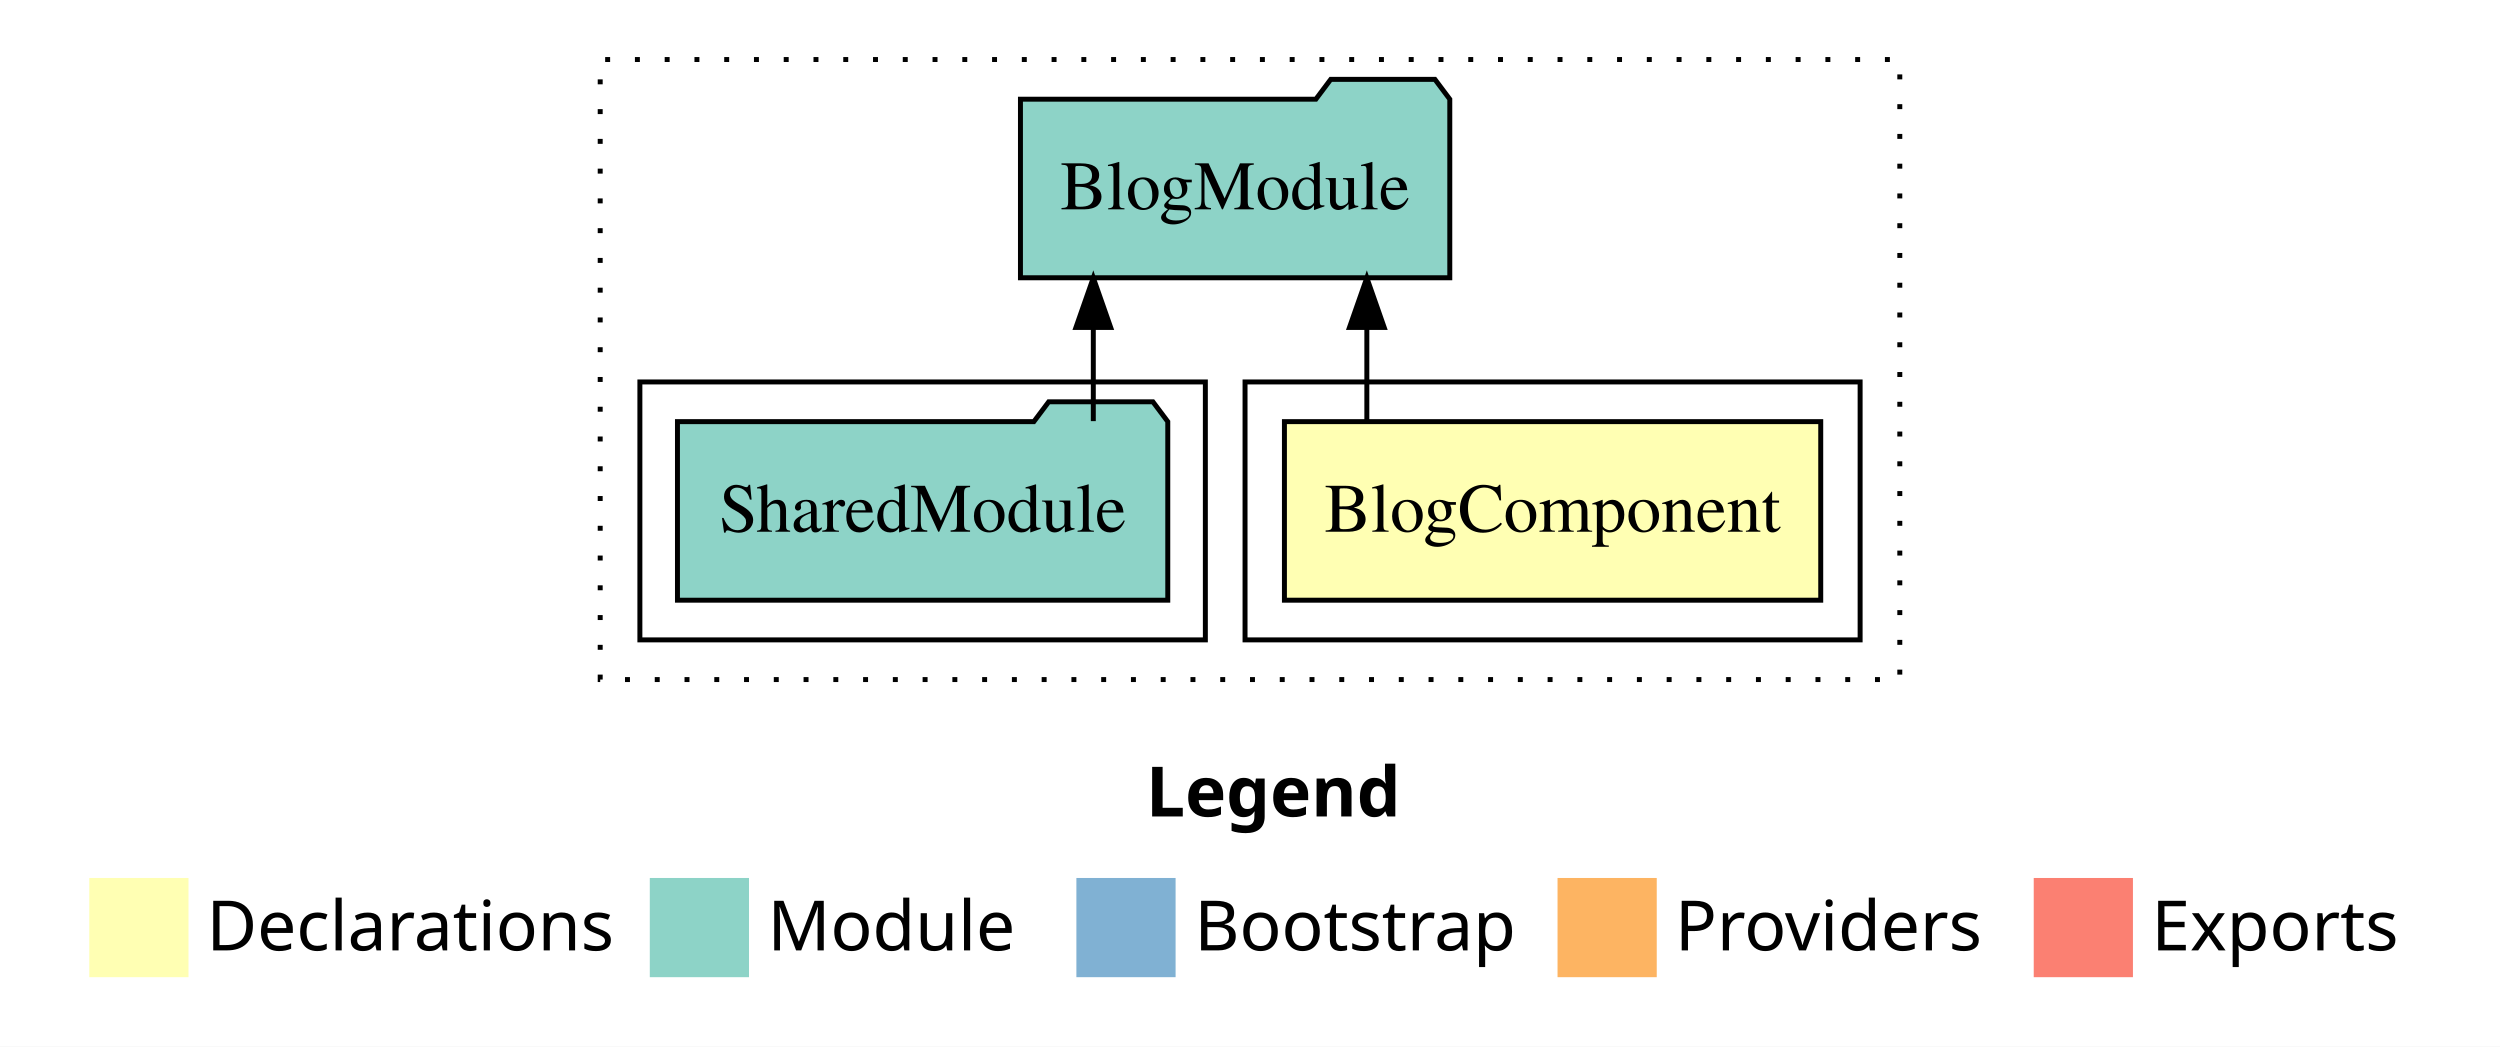
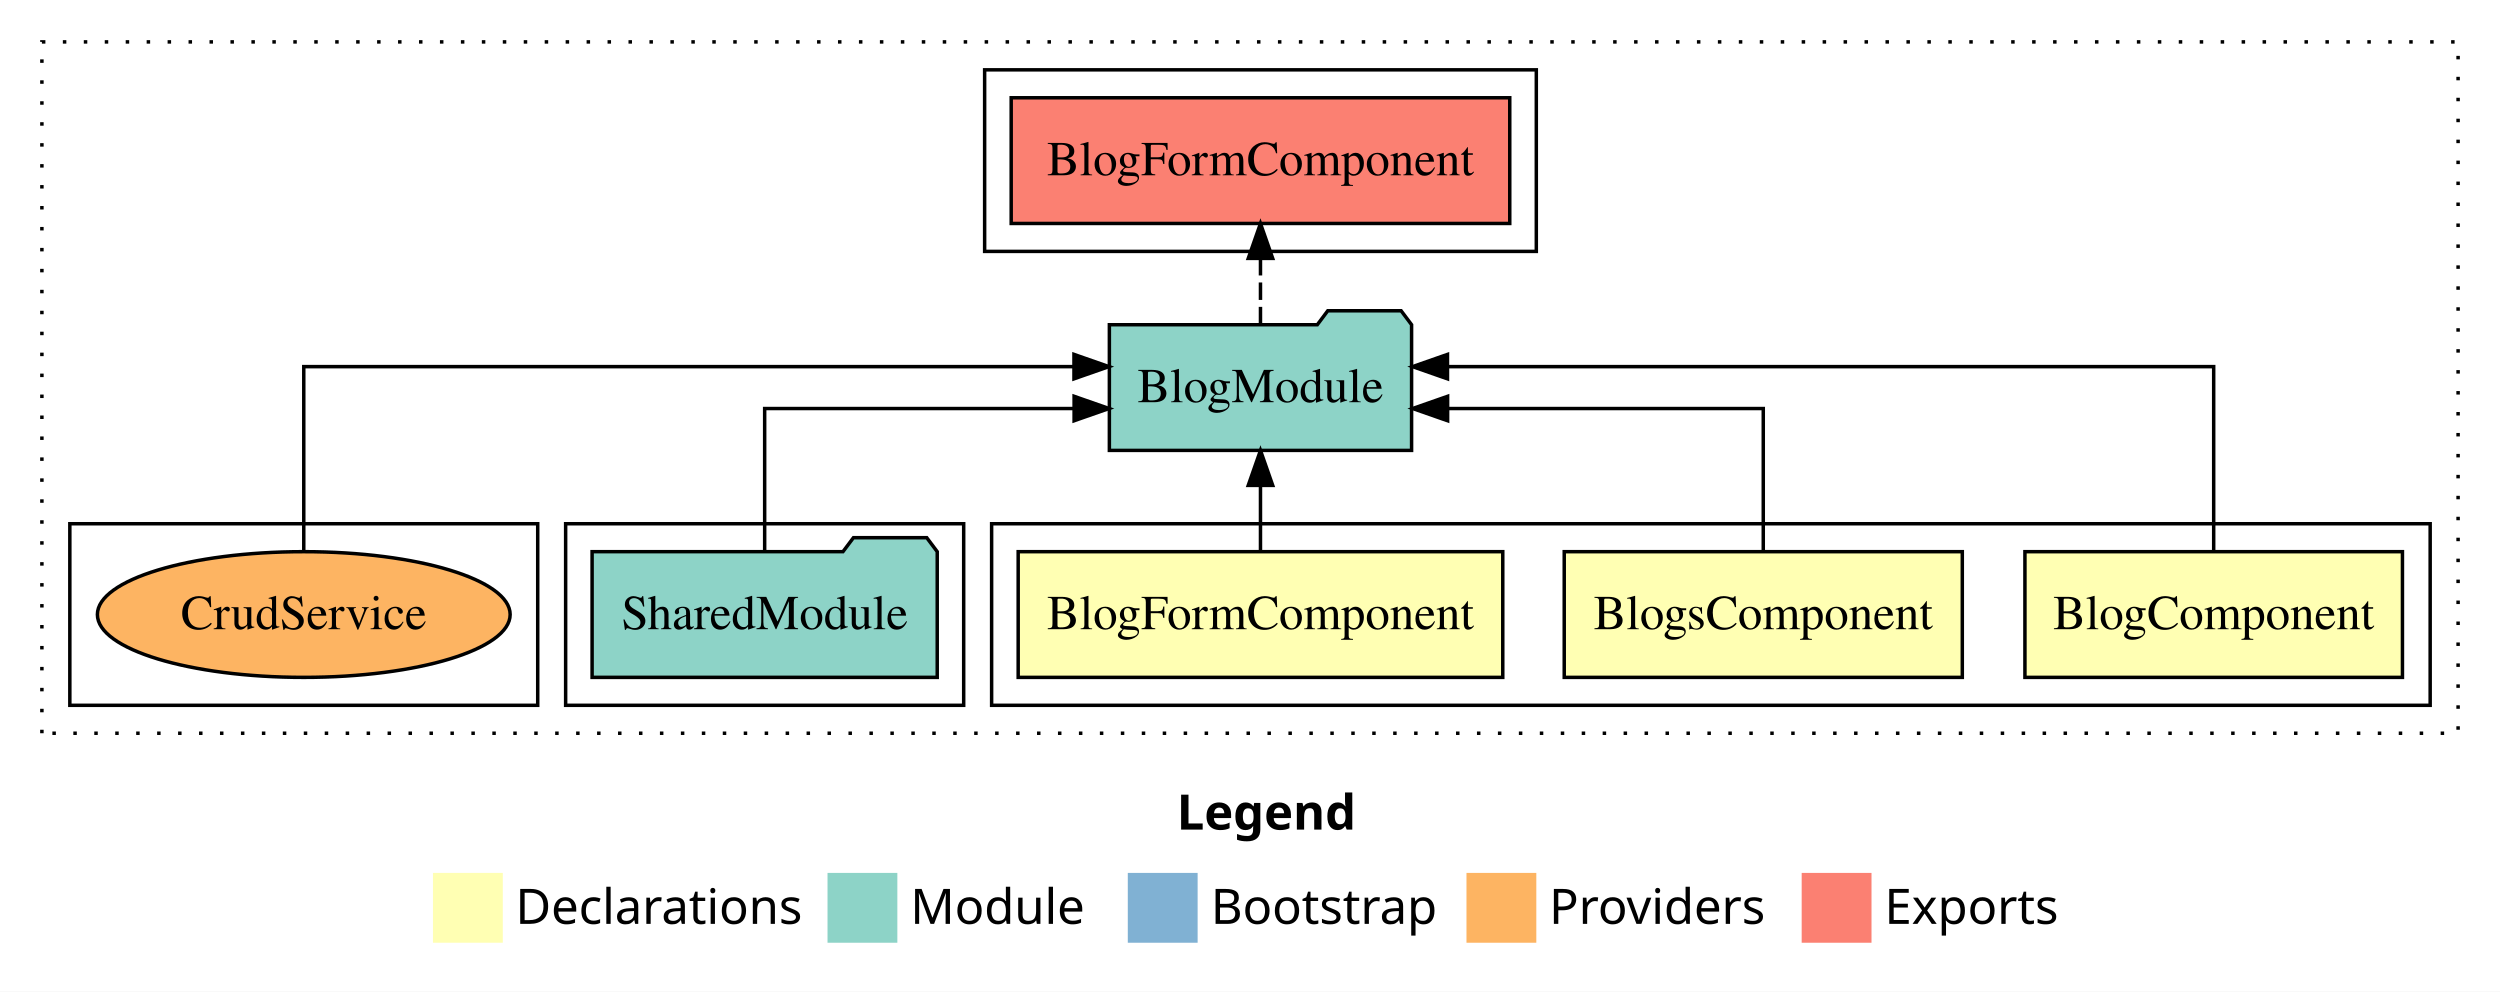
- <svg xmlns="http://www.w3.org/2000/svg" width="504pt" height="211pt" viewBox="0.00 0.00 504.00 211.00">
-   <g id="graph0" class="graph" transform="scale(1 1) rotate(0) translate(4 207)">
-     <polygon fill="#ffffff" stroke="transparent" points="-4,4 -4,-207 500,-207 500,4 -4,4" />
-     <text text-anchor="start" x="227.009" y="-42.4" font-family="sans-serif" font-weight="bold" font-size="14.00" fill="#000000">Legend</text>
-     <polygon fill="#ffffb3" stroke="transparent" points="14,-10 14,-30 34,-30 34,-10 14,-10" />
-     <text text-anchor="start" x="37.629" y="-15.4" font-family="sans-serif" font-size="14.00" fill="#000000">  Declarations</text>
-     <polygon fill="#8dd3c7" stroke="transparent" points="127,-10 127,-30 147,-30 147,-10 127,-10" />
-     <text text-anchor="start" x="150.725" y="-15.4" font-family="sans-serif" font-size="14.00" fill="#000000">  Module</text>
-     <polygon fill="#80b1d3" stroke="transparent" points="213,-10 213,-30 233,-30 233,-10 213,-10" />
-     <text text-anchor="start" x="236.781" y="-15.4" font-family="sans-serif" font-size="14.00" fill="#000000">  Bootstrap</text>
-     <polygon fill="#fdb462" stroke="transparent" points="310,-10 310,-30 330,-30 330,-10 310,-10" />
-     <text text-anchor="start" x="333.673" y="-15.4" font-family="sans-serif" font-size="14.00" fill="#000000">  Providers</text>
-     <polygon fill="#fb8072" stroke="transparent" points="406,-10 406,-30 426,-30 426,-10 406,-10" />
-     <text text-anchor="start" x="429.726" y="-15.4" font-family="sans-serif" font-size="14.00" fill="#000000">  Exports</text>
+ <svg xmlns="http://www.w3.org/2000/svg" width="716pt" height="284pt" viewBox="0.00 0.00 716.00 284.00">
+   <g id="graph0" class="graph" transform="scale(1 1) rotate(0) translate(4 280)">
+     <polygon fill="#ffffff" stroke="transparent" points="-4,4 -4,-280 712,-280 712,4 -4,4" />
+     <text text-anchor="start" x="333.009" y="-42.4" font-family="sans-serif" font-weight="bold" font-size="14.00" fill="#000000">Legend</text>
+     <polygon fill="#ffffb3" stroke="transparent" points="120,-10 120,-30 140,-30 140,-10 120,-10" />
+     <text text-anchor="start" x="143.629" y="-15.4" font-family="sans-serif" font-size="14.00" fill="#000000">  Declarations</text>
+     <polygon fill="#8dd3c7" stroke="transparent" points="233,-10 233,-30 253,-30 253,-10 233,-10" />
+     <text text-anchor="start" x="256.725" y="-15.4" font-family="sans-serif" font-size="14.00" fill="#000000">  Module</text>
+     <polygon fill="#80b1d3" stroke="transparent" points="319,-10 319,-30 339,-30 339,-10 319,-10" />
+     <text text-anchor="start" x="342.781" y="-15.4" font-family="sans-serif" font-size="14.00" fill="#000000">  Bootstrap</text>
+     <polygon fill="#fdb462" stroke="transparent" points="416,-10 416,-30 436,-30 436,-10 416,-10" />
+     <text text-anchor="start" x="439.673" y="-15.4" font-family="sans-serif" font-size="14.00" fill="#000000">  Providers</text>
+     <polygon fill="#fb8072" stroke="transparent" points="512,-10 512,-30 532,-30 532,-10 512,-10" />
+     <text text-anchor="start" x="535.726" y="-15.4" font-family="sans-serif" font-size="14.00" fill="#000000">  Exports</text>
    <g id="clust1" class="cluster">
-       <polygon fill="none" stroke="#000000" stroke-dasharray="1,5" points="117,-70 117,-195 379,-195 379,-70 117,-70" />
+       <polygon fill="none" stroke="#000000" stroke-dasharray="1,5" points="8,-70 8,-268 700,-268 700,-70 8,-70" />
    </g>
    <g id="clust2" class="cluster">
-       <polygon fill="none" stroke="#000000" points="247,-78 247,-130 371,-130 371,-78 247,-78" />
+       <polygon fill="none" stroke="#000000" points="280,-78 280,-130 692,-130 692,-78 280,-78" />
    </g>
-     <g id="clust4" class="cluster">
-       <polygon fill="none" stroke="#000000" points="125,-78 125,-130 239,-130 239,-78 125,-78" />
+     <g id="clust6" class="cluster">
+       <polygon fill="none" stroke="#000000" points="158,-78 158,-130 272,-130 272,-78 158,-78" />
+     </g>
+     <g id="clust7" class="cluster">
+       <polygon fill="none" stroke="#000000" points="278,-208 278,-260 436,-260 436,-208 278,-208" />
+     </g>
+     <g id="clust9" class="cluster">
+       <polygon fill="none" stroke="#000000" points="16,-78 16,-130 150,-130 150,-78 16,-78" />
    </g>
    <g id="node1" class="node">
-       <polygon fill="#ffffb3" stroke="#000000" points="363.06,-122 254.94,-122 254.94,-86 363.06,-86 363.06,-122" />
-       <text text-anchor="middle" x="309" y="-99.8" font-family="Times,serif" font-size="14.00" fill="#000000">BlogComponent</text>
+       <polygon fill="#ffffb3" stroke="#000000" points="684.061,-122 575.939,-122 575.939,-86 684.061,-86 684.061,-122" />
+       <text text-anchor="middle" x="630" y="-99.8" font-family="Times,serif" font-size="14.00" fill="#000000">BlogComponent</text>
+     </g>
+     <g id="node4" class="node">
+       <polygon fill="#8dd3c7" stroke="#000000" points="400.277,-187 397.277,-191 376.277,-191 373.277,-187 313.723,-187 313.723,-151 400.277,-151 400.277,-187" />
+       <text text-anchor="middle" x="357" y="-164.8" font-family="Times,serif" font-size="14.00" fill="#000000">BlogModule</text>
+     </g>
+     <g id="edge1" class="edge">
+       <path fill="none" stroke="#000000" d="M630,-122.284C630,-143.321 630,-175 630,-175 630,-175 410.56,-175 410.56,-175" />
+       <polygon fill="#000000" stroke="#000000" points="410.56,-171.5 400.56,-175 410.56,-178.5 410.56,-171.5" />
    </g>
    <g id="node2" class="node">
-       <polygon fill="#8dd3c7" stroke="#000000" points="288.277,-187 285.277,-191 264.277,-191 261.277,-187 201.723,-187 201.723,-151 288.277,-151 288.277,-187" />
-       <text text-anchor="middle" x="245" y="-164.8" font-family="Times,serif" font-size="14.00" fill="#000000">BlogModule</text>
+       <polygon fill="#ffffb3" stroke="#000000" points="558.004,-122 443.996,-122 443.996,-86 558.004,-86 558.004,-122" />
+       <text text-anchor="middle" x="501" y="-99.8" font-family="Times,serif" font-size="14.00" fill="#000000">BlogsComponent</text>
    </g>
-     <g id="edge1" class="edge">
-       <path fill="none" stroke="#000000" d="M271.554,-122.106C271.554,-122.106 271.554,-140.991 271.554,-140.991" />
-       <polygon fill="#000000" stroke="#000000" points="268.054,-140.991 271.554,-150.991 275.054,-140.991 268.054,-140.991" />
+     <g id="edge2" class="edge">
+       <path fill="none" stroke="#000000" d="M501,-122.022C501,-139.373 501,-163 501,-163 501,-163 410.596,-163 410.596,-163" />
+       <polygon fill="#000000" stroke="#000000" points="410.596,-159.5 400.596,-163 410.596,-166.5 410.596,-159.5" />
    </g>
    <g id="node3" class="node">
-       <polygon fill="#8dd3c7" stroke="#000000" points="231.423,-122 228.423,-126 207.423,-126 204.423,-122 132.577,-122 132.577,-86 231.423,-86 231.423,-122" />
-       <text text-anchor="middle" x="182" y="-99.8" font-family="Times,serif" font-size="14.00" fill="#000000">SharedModule</text>
+       <polygon fill="#ffffb3" stroke="#000000" points="426.393,-122 287.607,-122 287.607,-86 426.393,-86 426.393,-122" />
+       <text text-anchor="middle" x="357" y="-99.8" font-family="Times,serif" font-size="14.00" fill="#000000">BlogFormComponent</text>
    </g>
-     <g id="edge2" class="edge">
-       <path fill="none" stroke="#000000" d="M216.411,-122.106C216.411,-122.106 216.411,-140.991 216.411,-140.991" />
-       <polygon fill="#000000" stroke="#000000" points="212.911,-140.991 216.411,-150.991 219.911,-140.991 212.911,-140.991" />
+     <g id="edge3" class="edge">
+       <path fill="none" stroke="#000000" d="M357,-122.106C357,-122.106 357,-140.991 357,-140.991" />
+       <polygon fill="#000000" stroke="#000000" points="353.5,-140.991 357,-150.991 360.5,-140.991 353.5,-140.991" />
+     </g>
+     <g id="node6" class="node">
+       <polygon fill="#fb8072" stroke="#000000" points="428.394,-252 285.606,-252 285.606,-216 428.394,-216 428.394,-252" />
+       <text text-anchor="middle" x="357" y="-229.8" font-family="Times,serif" font-size="14.00" fill="#000000">BlogFormComponent </text>
+     </g>
+     <g id="edge5" class="edge">
+       <path fill="none" stroke="#000000" stroke-dasharray="5,2" d="M357,-187.106C357,-187.106 357,-205.991 357,-205.991" />
+       <polygon fill="#000000" stroke="#000000" points="353.5,-205.991 357,-215.991 360.5,-205.991 353.5,-205.991" />
+     </g>
+     <g id="node5" class="node">
+       <polygon fill="#8dd3c7" stroke="#000000" points="264.423,-122 261.423,-126 240.423,-126 237.423,-122 165.577,-122 165.577,-86 264.423,-86 264.423,-122" />
+       <text text-anchor="middle" x="215" y="-99.8" font-family="Times,serif" font-size="14.00" fill="#000000">SharedModule</text>
+     </g>
+     <g id="edge4" class="edge">
+       <path fill="none" stroke="#000000" d="M215,-122.022C215,-139.373 215,-163 215,-163 215,-163 303.624,-163 303.624,-163" />
+       <polygon fill="#000000" stroke="#000000" points="303.624,-166.5 313.624,-163 303.624,-159.5 303.624,-166.5" />
+     </g>
+     <g id="node7" class="node">
+       <ellipse fill="#fdb462" stroke="#000000" cx="83" cy="-104" rx="59.108" ry="18" />
+       <text text-anchor="middle" x="83" y="-99.8" font-family="Times,serif" font-size="14.00" fill="#000000">CrudService</text>
+     </g>
+     <g id="edge6" class="edge">
+       <path fill="none" stroke="#000000" d="M83,-122.284C83,-143.321 83,-175 83,-175 83,-175 303.584,-175 303.584,-175" />
+       <polygon fill="#000000" stroke="#000000" points="303.584,-178.5 313.584,-175 303.584,-171.5 303.584,-178.5" />
    </g>
  </g>
</svg>
